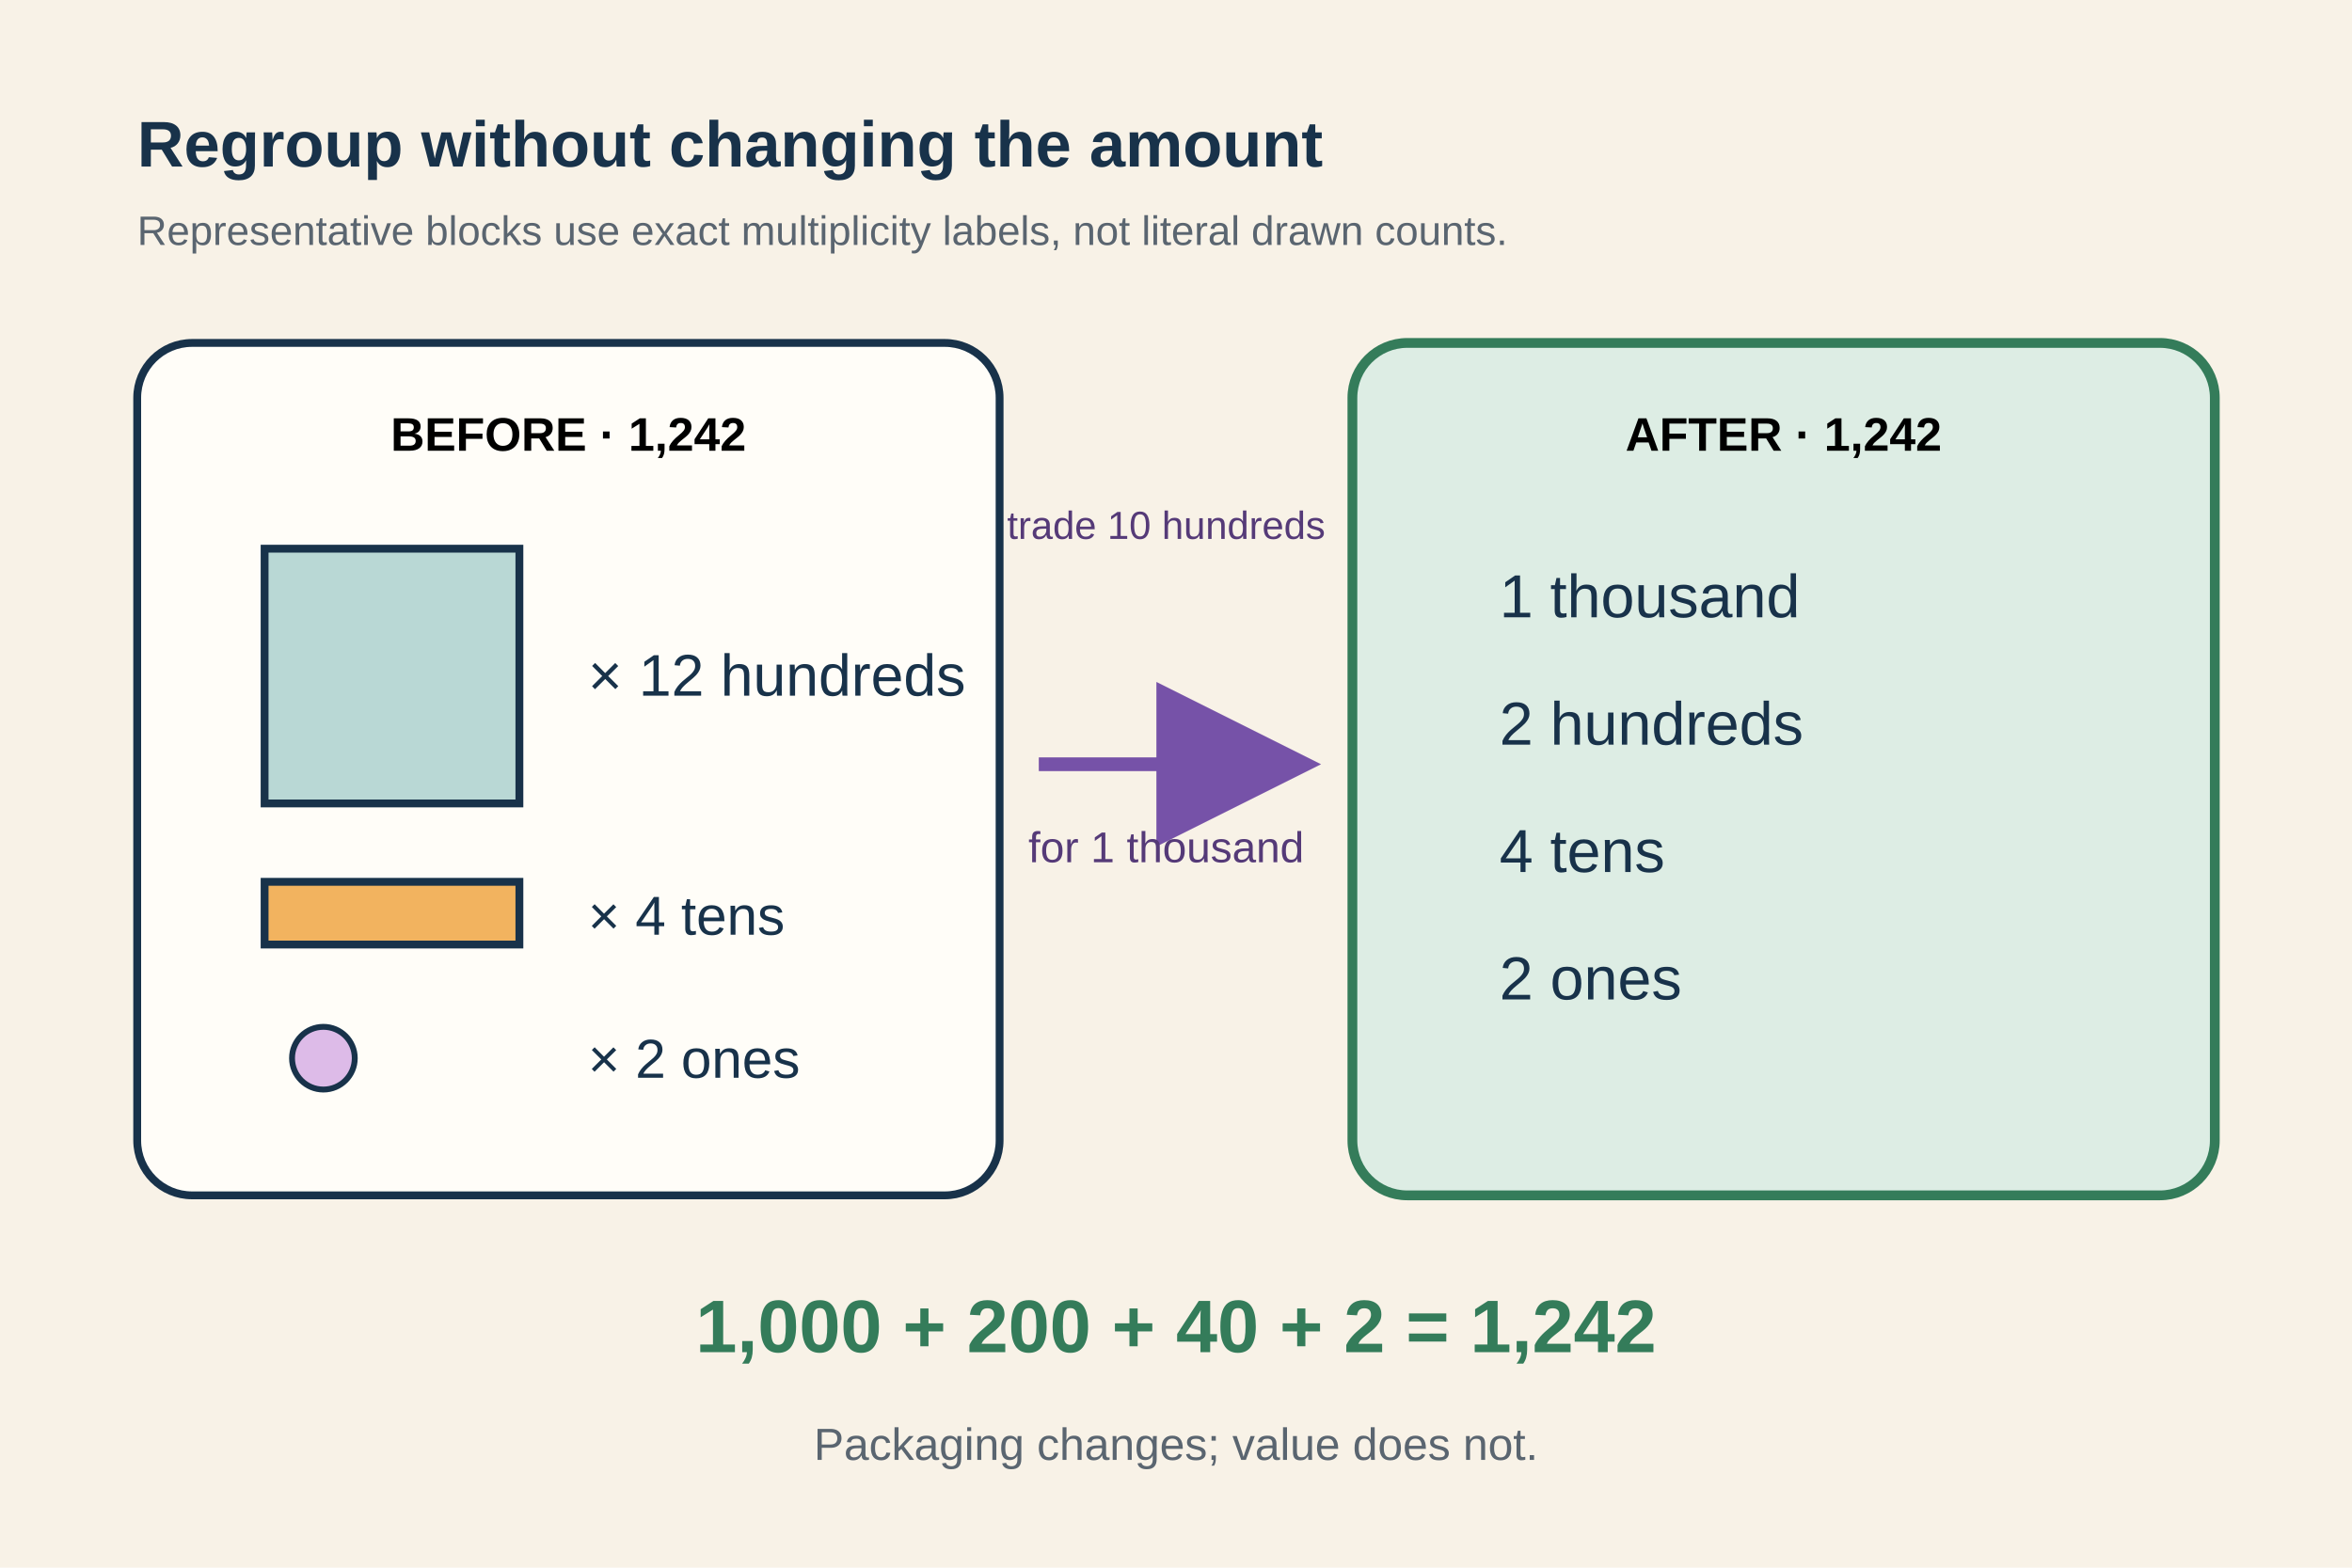
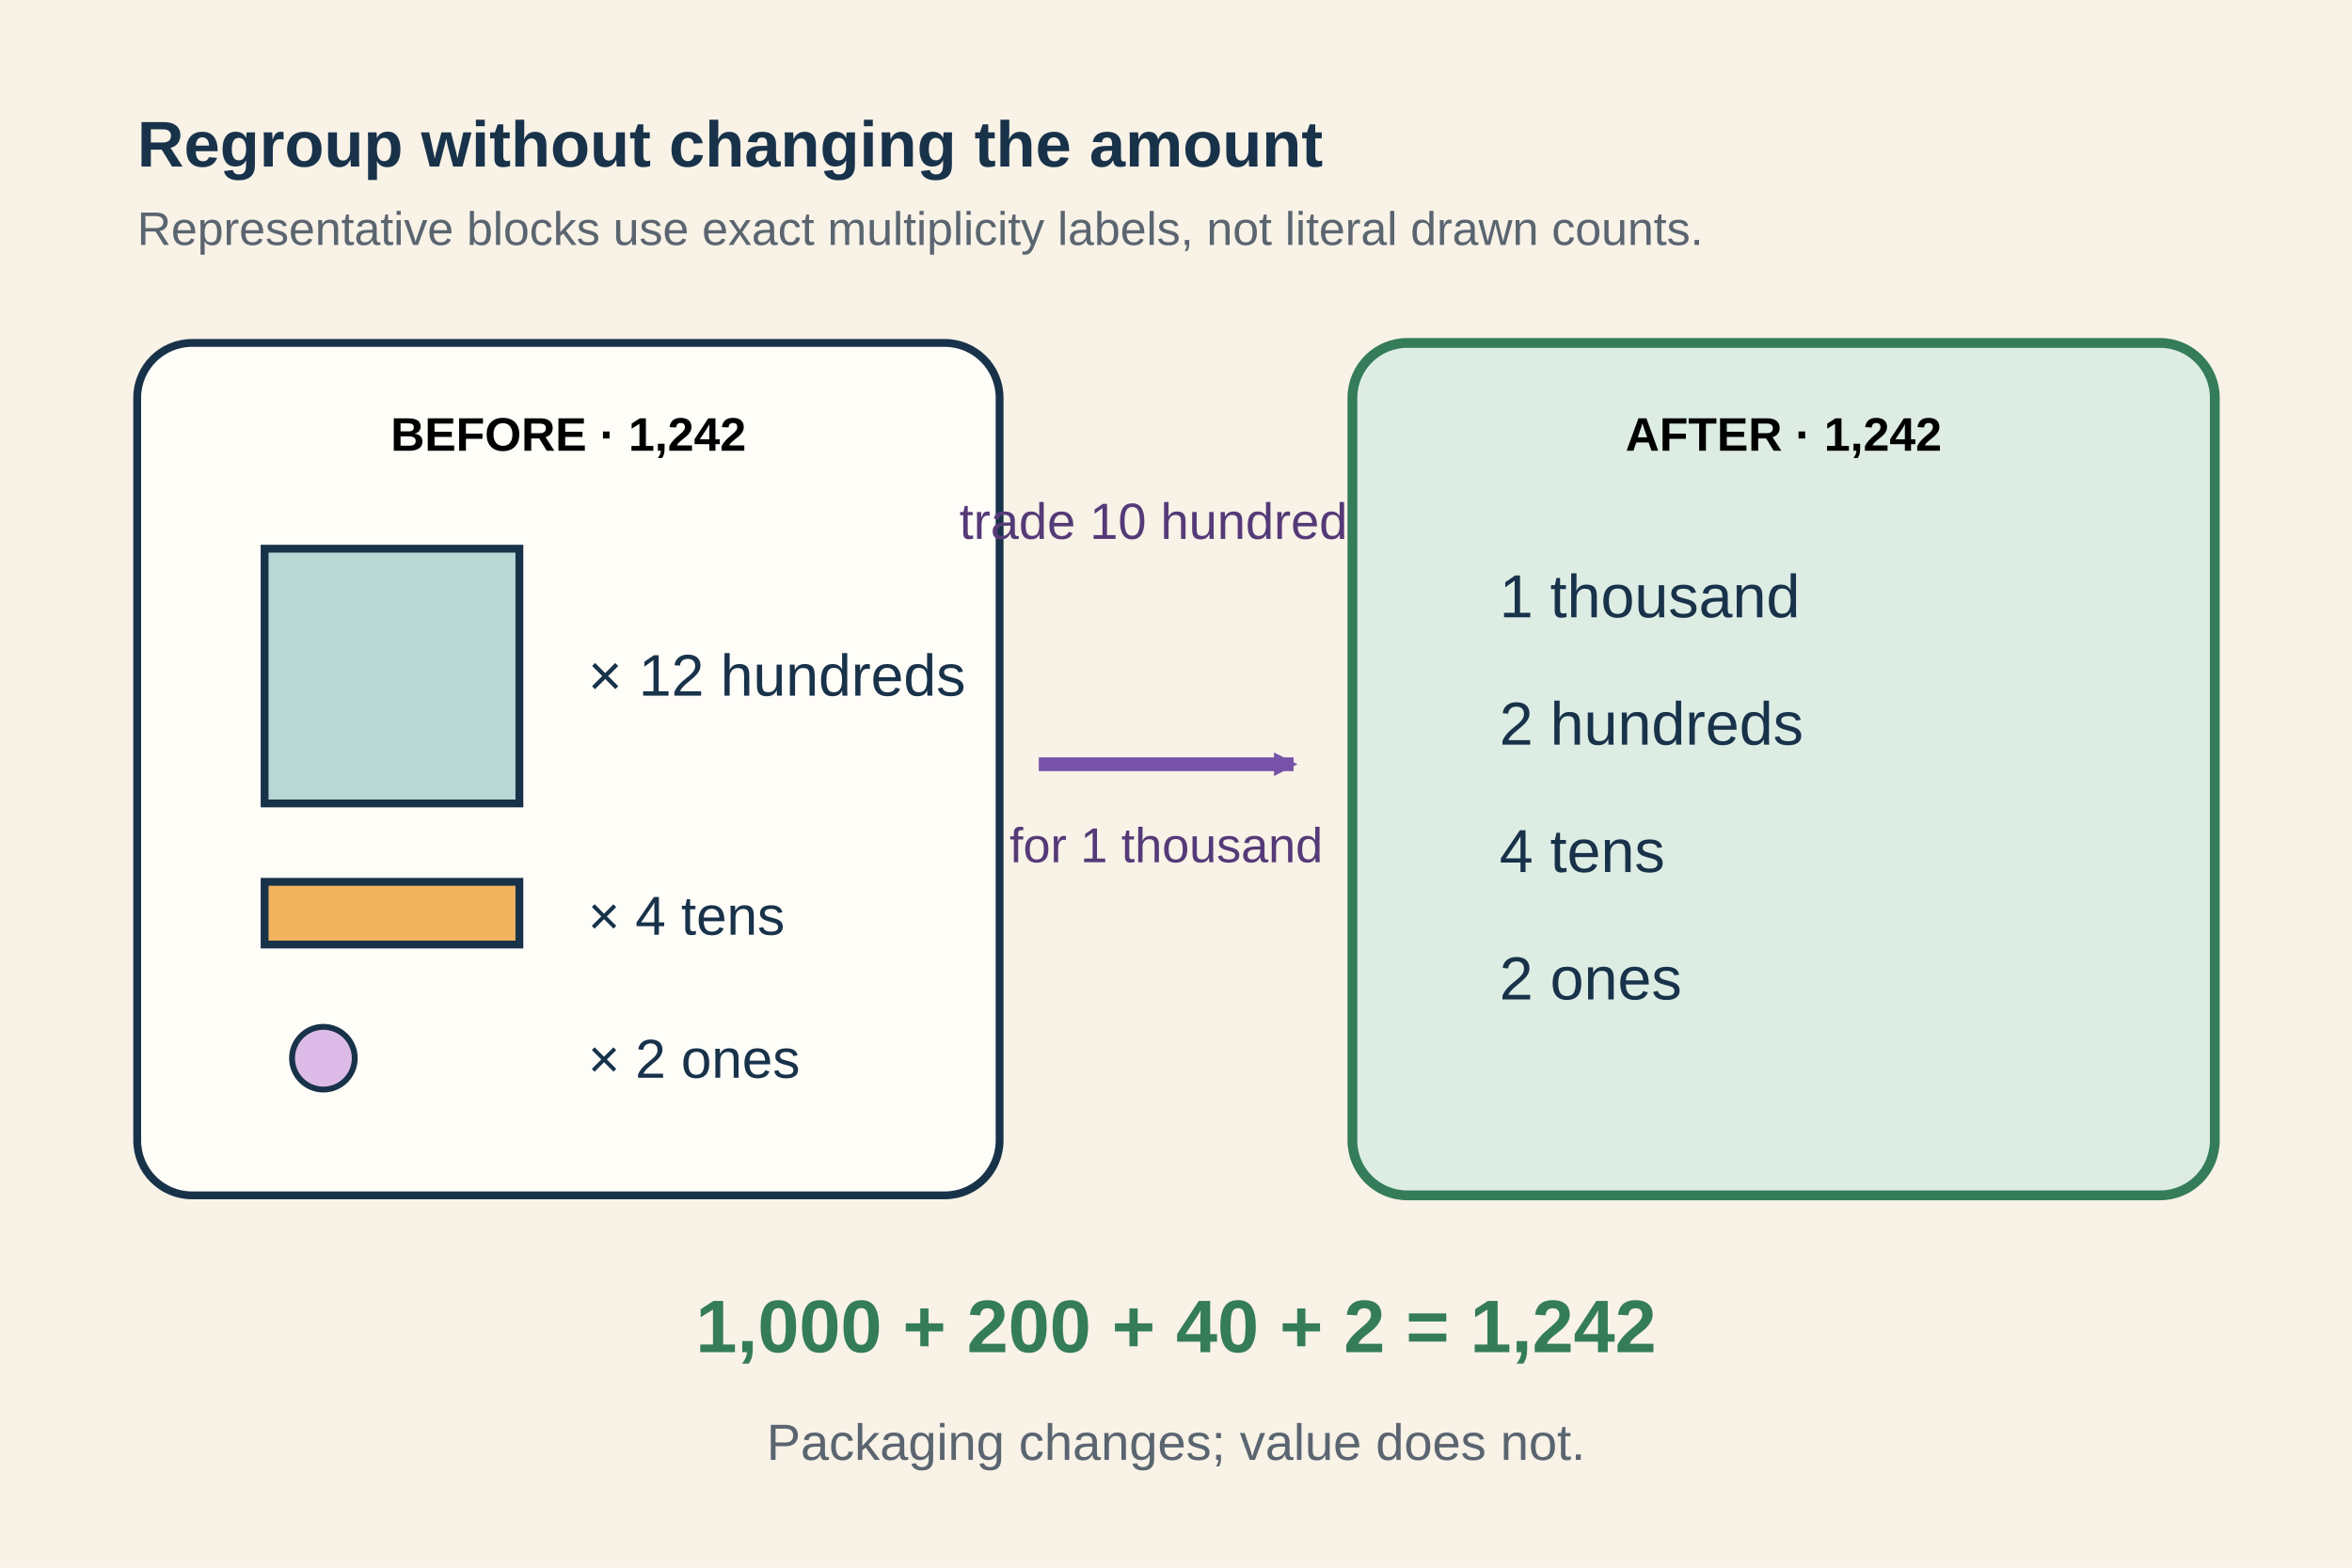
- <svg xmlns="http://www.w3.org/2000/svg" width="1200" height="800" viewBox="0 0 1200 800" role="img" aria-labelledby="title desc">
+ <svg xmlns="http://www.w3.org/2000/svg" data-qa-image-fixes="2026-09-08" width="1200" height="800" viewBox="0 0 1200 800" role="img" aria-labelledby="title desc" shape-rendering="geometricPrecision" text-rendering="optimizeLegibility">
  <defs>
-     <marker id="a" markerWidth="12" markerHeight="12" refX="10" refY="6" orient="auto">
+     <marker id="a" markerWidth="12" markerHeight="12" refX="10" refY="6" orient="auto" markerUnits="userSpaceOnUse" viewBox="0 0 12 12">
      <path d="M0 0l12 6-12 6z" fill="#7652A8" />
    </marker>
  </defs>
  <rect width="1200" height="800" fill="#F8F2E7" />
  <text x="70" y="85" font-family="Arial,sans-serif" font-size="33" font-weight="700" fill="#18324A">Regroup without changing the amount</text>
-   <text x="70" y="125" font-family="Arial,sans-serif" font-size="21" fill="#5A6570">Representative blocks use exact multiplicity labels, not literal drawn counts.</text>
+   <text x="70" y="125" font-family="Arial,sans-serif" font-size="24" fill="#5A6570">Representative blocks use exact multiplicity labels, not literal drawn counts.</text>
  <rect x="70" y="175" width="440" height="435" rx="28" fill="#FFFDF8" stroke="#18324A" stroke-width="4" />
  <text x="290" y="230" text-anchor="middle" font-family="Arial,sans-serif" font-size="24" font-weight="700">BEFORE · 1,242</text>
  <g font-family="Arial,sans-serif" fill="#18324A">
    <rect x="135" y="280" width="130" height="130" fill="#B9D8D5" stroke="#18324A" stroke-width="4" />
    <text x="300" y="355" font-size="30">× 12 hundreds</text>
    <rect x="135" y="450" width="130" height="32" fill="#F2B35F" stroke="#18324A" stroke-width="4" />
    <text x="300" y="477" font-size="28">× 4 tens</text>
    <circle cx="165" cy="540" r="16" fill="#DDBBE8" stroke="#18324A" stroke-width="3" />
    <text x="300" y="550" font-size="28">× 2 ones</text>
  </g>
  <path d="M530 390h130" stroke="#7652A8" stroke-width="7" marker-end="url(#a)" />
-   <text x="595" y="275" text-anchor="middle" font-family="Arial,sans-serif" font-size="20" fill="#553A78">trade 10 hundreds</text>
-   <text x="595" y="440" text-anchor="middle" font-family="Arial,sans-serif" font-size="22" fill="#553A78">for 1 thousand</text>
+   <text x="595" y="275" text-anchor="middle" font-family="Arial,sans-serif" font-size="26" fill="#553A78">trade 10 hundreds</text>
+   <text x="595" y="440" text-anchor="middle" font-family="Arial,sans-serif" font-size="25" fill="#553A78">for 1 thousand</text>
  <rect x="690" y="175" width="440" height="435" rx="28" fill="#DDEDE4" stroke="#347C5A" stroke-width="5" />
  <text x="910" y="230" text-anchor="middle" font-family="Arial,sans-serif" font-size="24" font-weight="700">AFTER · 1,242</text>
  <g font-family="Arial,sans-serif" font-size="31" fill="#18324A">
    <text x="765" y="315">1 thousand</text>
    <text x="765" y="380">2 hundreds</text>
    <text x="765" y="445">4 tens</text>
    <text x="765" y="510">2 ones</text>
  </g>
  <text x="600" y="690" text-anchor="middle" font-family="Arial,sans-serif" font-size="38" font-weight="700" fill="#347C5A">1,000 + 200 + 40 + 2 = 1,242</text>
-   <text x="600" y="745" text-anchor="middle" font-family="Arial,sans-serif" font-size="23" fill="#5A6570">Packaging changes; value does not.</text>
+   <text x="600" y="745" text-anchor="middle" font-family="Arial,sans-serif" font-size="26" fill="#5A6570">Packaging changes; value does not.</text>
</svg>
